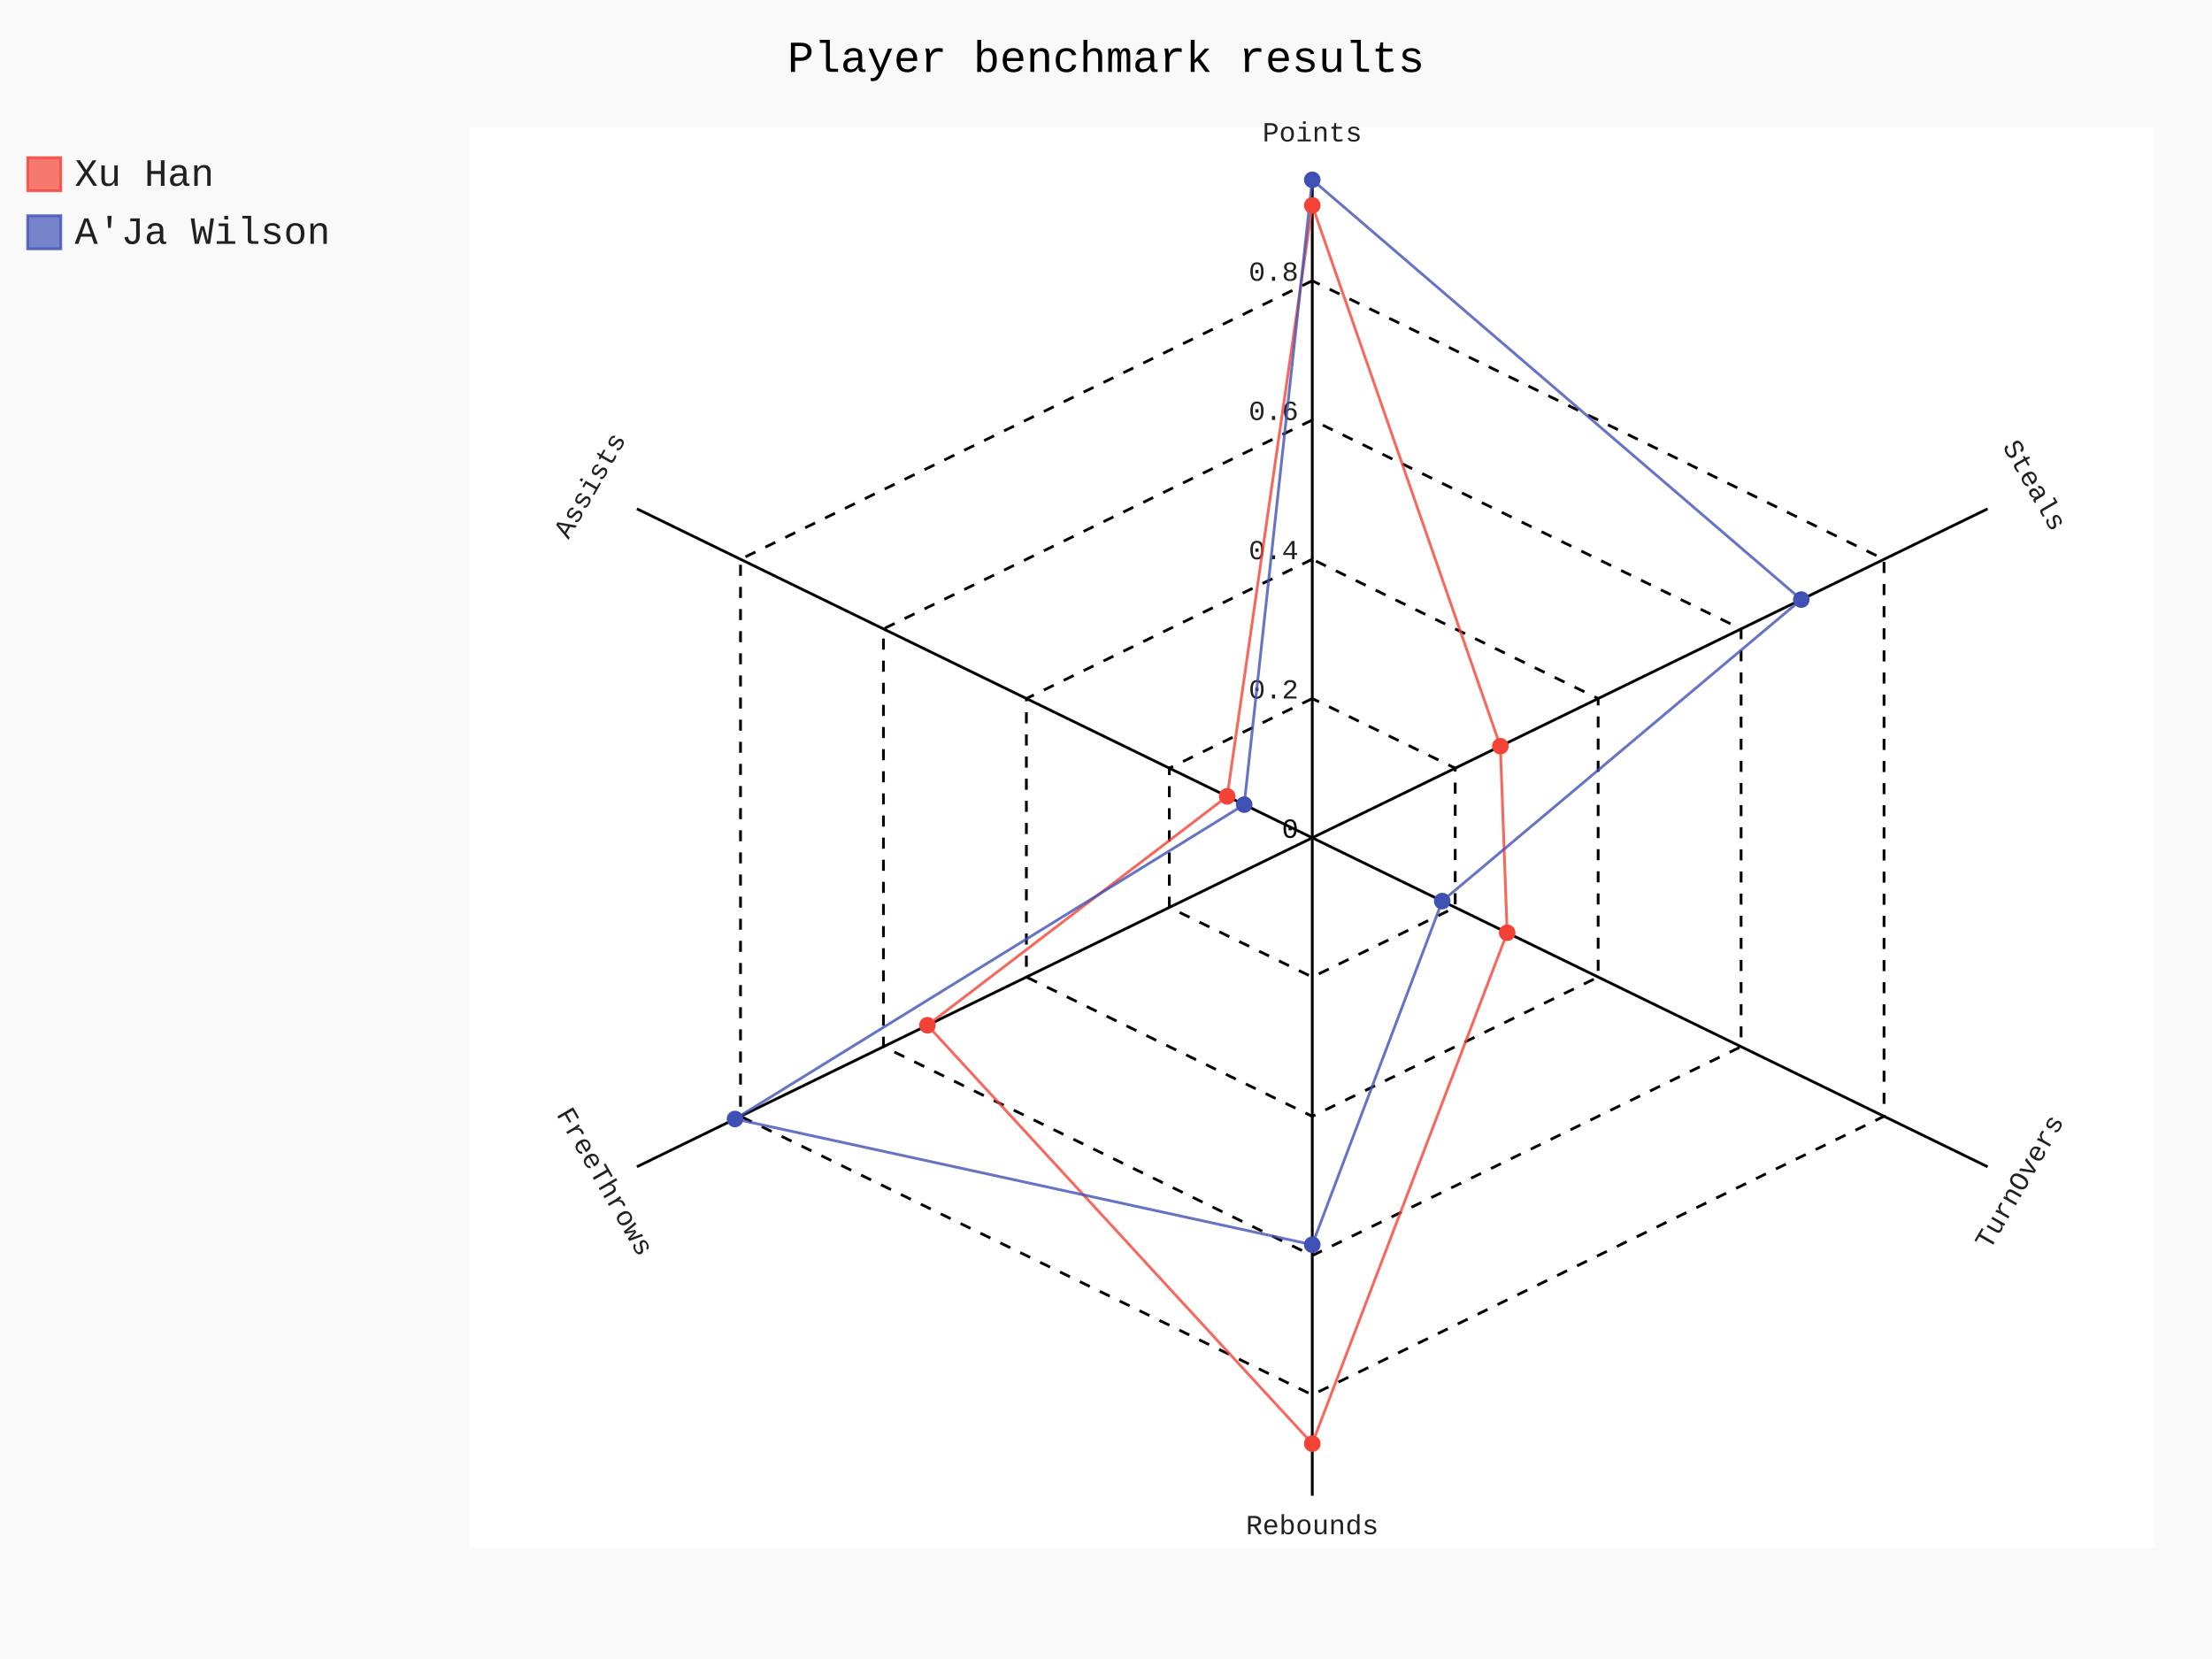
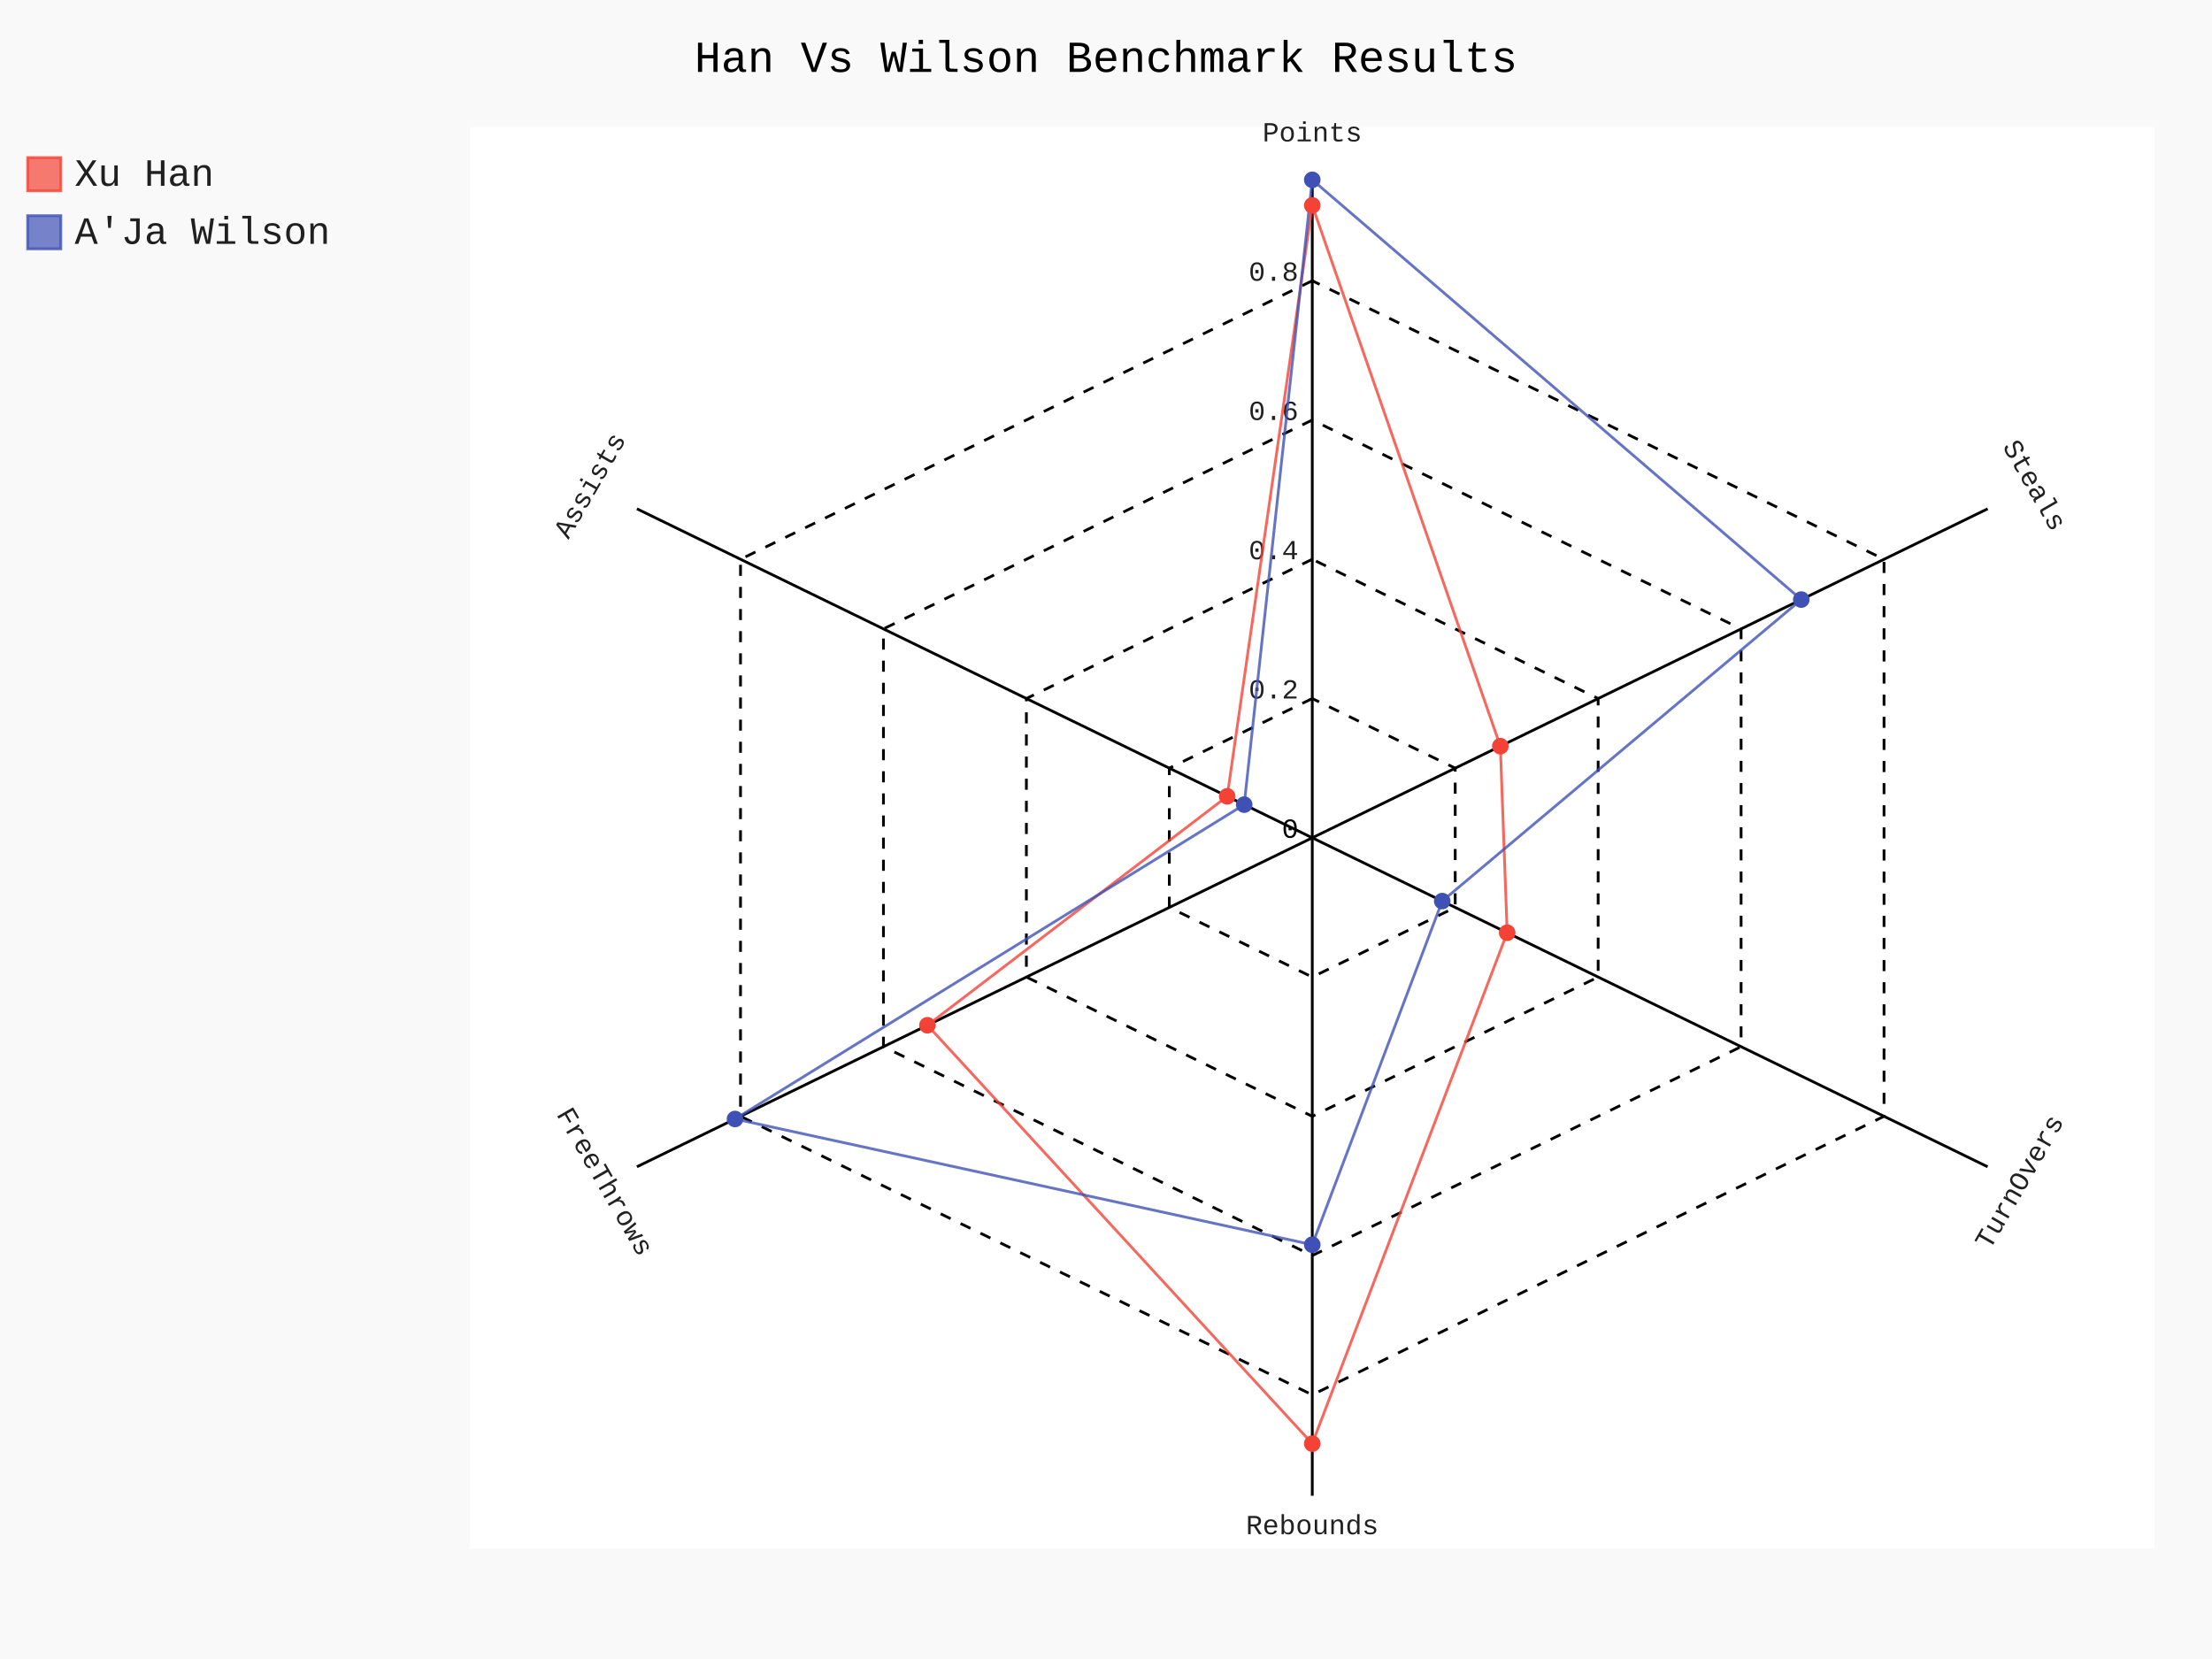
- <svg xmlns="http://www.w3.org/2000/svg" id="chart-10e624c0-9355-4be3-bc88-22c704979e40" class="pygal-chart" viewBox="0 0 800 600">
+ <svg xmlns="http://www.w3.org/2000/svg" id="chart-c06e65e0-4abf-4f84-b5f5-542a9393f679" class="pygal-chart" viewBox="0 0 800 600">
  <defs>
-     <style type="text/css">#chart-10e624c0-9355-4be3-bc88-22c704979e40{-webkit-user-select:none;-webkit-font-smoothing:antialiased;font-family:Consolas,"Liberation Mono",Menlo,Courier,monospace}#chart-10e624c0-9355-4be3-bc88-22c704979e40 .title{font-family:Consolas,"Liberation Mono",Menlo,Courier,monospace;font-size:16px}#chart-10e624c0-9355-4be3-bc88-22c704979e40 .legends .legend text{font-family:Consolas,"Liberation Mono",Menlo,Courier,monospace;font-size:14px}#chart-10e624c0-9355-4be3-bc88-22c704979e40 .axis text{font-family:Consolas,"Liberation Mono",Menlo,Courier,monospace;font-size:10px}#chart-10e624c0-9355-4be3-bc88-22c704979e40 .axis text.major{font-family:Consolas,"Liberation Mono",Menlo,Courier,monospace;font-size:10px}#chart-10e624c0-9355-4be3-bc88-22c704979e40 .text-overlay text.value{font-family:Consolas,"Liberation Mono",Menlo,Courier,monospace;font-size:16px}#chart-10e624c0-9355-4be3-bc88-22c704979e40 .text-overlay text.label{font-family:Consolas,"Liberation Mono",Menlo,Courier,monospace;font-size:10px}#chart-10e624c0-9355-4be3-bc88-22c704979e40 .tooltip{font-family:Consolas,"Liberation Mono",Menlo,Courier,monospace;font-size:14px}#chart-10e624c0-9355-4be3-bc88-22c704979e40 text.no_data{font-family:Consolas,"Liberation Mono",Menlo,Courier,monospace;font-size:64px}
- #chart-10e624c0-9355-4be3-bc88-22c704979e40{background-color:rgba(249,249,249,1)}#chart-10e624c0-9355-4be3-bc88-22c704979e40 path,#chart-10e624c0-9355-4be3-bc88-22c704979e40 line,#chart-10e624c0-9355-4be3-bc88-22c704979e40 rect,#chart-10e624c0-9355-4be3-bc88-22c704979e40 circle{-webkit-transition:150ms;-moz-transition:150ms;transition:150ms}#chart-10e624c0-9355-4be3-bc88-22c704979e40 .graph &gt; .background{fill:rgba(249,249,249,1)}#chart-10e624c0-9355-4be3-bc88-22c704979e40 .plot &gt; .background{fill:rgba(255,255,255,1)}#chart-10e624c0-9355-4be3-bc88-22c704979e40 .graph{fill:rgba(0,0,0,.87)}#chart-10e624c0-9355-4be3-bc88-22c704979e40 text.no_data{fill:rgba(0,0,0,1)}#chart-10e624c0-9355-4be3-bc88-22c704979e40 .title{fill:rgba(0,0,0,1)}#chart-10e624c0-9355-4be3-bc88-22c704979e40 .legends .legend text{fill:rgba(0,0,0,.87)}#chart-10e624c0-9355-4be3-bc88-22c704979e40 .legends .legend:hover text{fill:rgba(0,0,0,1)}#chart-10e624c0-9355-4be3-bc88-22c704979e40 .axis .line{stroke:rgba(0,0,0,1)}#chart-10e624c0-9355-4be3-bc88-22c704979e40 .axis .guide.line{stroke:rgba(0,0,0,.54)}#chart-10e624c0-9355-4be3-bc88-22c704979e40 .axis .major.line{stroke:rgba(0,0,0,.87)}#chart-10e624c0-9355-4be3-bc88-22c704979e40 .axis text.major{fill:rgba(0,0,0,1)}#chart-10e624c0-9355-4be3-bc88-22c704979e40 .axis.y .guides:hover .guide.line,#chart-10e624c0-9355-4be3-bc88-22c704979e40 .line-graph .axis.x .guides:hover .guide.line,#chart-10e624c0-9355-4be3-bc88-22c704979e40 .stackedline-graph .axis.x .guides:hover .guide.line,#chart-10e624c0-9355-4be3-bc88-22c704979e40 .xy-graph .axis.x .guides:hover .guide.line{stroke:rgba(0,0,0,1)}#chart-10e624c0-9355-4be3-bc88-22c704979e40 .axis .guides:hover text{fill:rgba(0,0,0,1)}#chart-10e624c0-9355-4be3-bc88-22c704979e40 .reactive{fill-opacity:.7;stroke-opacity:.8;stroke-width:1}#chart-10e624c0-9355-4be3-bc88-22c704979e40 .ci{stroke:rgba(0,0,0,.87)}#chart-10e624c0-9355-4be3-bc88-22c704979e40 .reactive.active,#chart-10e624c0-9355-4be3-bc88-22c704979e40 .active .reactive{fill-opacity:.8;stroke-opacity:.9;stroke-width:4}#chart-10e624c0-9355-4be3-bc88-22c704979e40 .ci .reactive.active{stroke-width:1.5}#chart-10e624c0-9355-4be3-bc88-22c704979e40 .series text{fill:rgba(0,0,0,1)}#chart-10e624c0-9355-4be3-bc88-22c704979e40 .tooltip rect{fill:rgba(255,255,255,1);stroke:rgba(0,0,0,1);-webkit-transition:opacity 150ms;-moz-transition:opacity 150ms;transition:opacity 150ms}#chart-10e624c0-9355-4be3-bc88-22c704979e40 .tooltip .label{fill:rgba(0,0,0,.87)}#chart-10e624c0-9355-4be3-bc88-22c704979e40 .tooltip .label{fill:rgba(0,0,0,.87)}#chart-10e624c0-9355-4be3-bc88-22c704979e40 .tooltip .legend{font-size:.8em;fill:rgba(0,0,0,.54)}#chart-10e624c0-9355-4be3-bc88-22c704979e40 .tooltip .x_label{font-size:.6em;fill:rgba(0,0,0,1)}#chart-10e624c0-9355-4be3-bc88-22c704979e40 .tooltip .xlink{font-size:.5em;text-decoration:underline}#chart-10e624c0-9355-4be3-bc88-22c704979e40 .tooltip .value{font-size:1.5em}#chart-10e624c0-9355-4be3-bc88-22c704979e40 .bound{font-size:.5em}#chart-10e624c0-9355-4be3-bc88-22c704979e40 .max-value{font-size:.75em;fill:rgba(0,0,0,.54)}#chart-10e624c0-9355-4be3-bc88-22c704979e40 .map-element{fill:rgba(255,255,255,1);stroke:rgba(0,0,0,.54) !important}#chart-10e624c0-9355-4be3-bc88-22c704979e40 .map-element .reactive{fill-opacity:inherit;stroke-opacity:inherit}#chart-10e624c0-9355-4be3-bc88-22c704979e40 .color-0,#chart-10e624c0-9355-4be3-bc88-22c704979e40 .color-0 a:visited{stroke:#F44336;fill:#F44336}#chart-10e624c0-9355-4be3-bc88-22c704979e40 .color-1,#chart-10e624c0-9355-4be3-bc88-22c704979e40 .color-1 a:visited{stroke:#3F51B5;fill:#3F51B5}#chart-10e624c0-9355-4be3-bc88-22c704979e40 .text-overlay .color-0 text{fill:black}#chart-10e624c0-9355-4be3-bc88-22c704979e40 .text-overlay .color-1 text{fill:black}
- #chart-10e624c0-9355-4be3-bc88-22c704979e40 text.no_data{text-anchor:middle}#chart-10e624c0-9355-4be3-bc88-22c704979e40 .guide.line{fill:none}#chart-10e624c0-9355-4be3-bc88-22c704979e40 .centered{text-anchor:middle}#chart-10e624c0-9355-4be3-bc88-22c704979e40 .title{text-anchor:middle}#chart-10e624c0-9355-4be3-bc88-22c704979e40 .legends .legend text{fill-opacity:1}#chart-10e624c0-9355-4be3-bc88-22c704979e40 .axis.x text{text-anchor:middle}#chart-10e624c0-9355-4be3-bc88-22c704979e40 .axis.x:not(.web) text[transform]{text-anchor:start}#chart-10e624c0-9355-4be3-bc88-22c704979e40 .axis.x:not(.web) text[transform].backwards{text-anchor:end}#chart-10e624c0-9355-4be3-bc88-22c704979e40 .axis.y text{text-anchor:end}#chart-10e624c0-9355-4be3-bc88-22c704979e40 .axis.y text[transform].backwards{text-anchor:start}#chart-10e624c0-9355-4be3-bc88-22c704979e40 .axis.y2 text{text-anchor:start}#chart-10e624c0-9355-4be3-bc88-22c704979e40 .axis.y2 text[transform].backwards{text-anchor:end}#chart-10e624c0-9355-4be3-bc88-22c704979e40 .axis .guide.line{stroke-dasharray:4,4;stroke:black}#chart-10e624c0-9355-4be3-bc88-22c704979e40 .axis .major.guide.line{stroke-dasharray:6,6;stroke:black}#chart-10e624c0-9355-4be3-bc88-22c704979e40 .horizontal .axis.y .guide.line,#chart-10e624c0-9355-4be3-bc88-22c704979e40 .horizontal .axis.y2 .guide.line,#chart-10e624c0-9355-4be3-bc88-22c704979e40 .vertical .axis.x .guide.line{opacity:0}#chart-10e624c0-9355-4be3-bc88-22c704979e40 .horizontal .axis.always_show .guide.line,#chart-10e624c0-9355-4be3-bc88-22c704979e40 .vertical .axis.always_show .guide.line{opacity:1 !important}#chart-10e624c0-9355-4be3-bc88-22c704979e40 .axis.y .guides:hover .guide.line,#chart-10e624c0-9355-4be3-bc88-22c704979e40 .axis.y2 .guides:hover .guide.line,#chart-10e624c0-9355-4be3-bc88-22c704979e40 .axis.x .guides:hover .guide.line{opacity:1}#chart-10e624c0-9355-4be3-bc88-22c704979e40 .axis .guides:hover text{opacity:1}#chart-10e624c0-9355-4be3-bc88-22c704979e40 .nofill{fill:none}#chart-10e624c0-9355-4be3-bc88-22c704979e40 .subtle-fill{fill-opacity:.2}#chart-10e624c0-9355-4be3-bc88-22c704979e40 .dot{stroke-width:1px;fill-opacity:1;stroke-opacity:1}#chart-10e624c0-9355-4be3-bc88-22c704979e40 .dot.active{stroke-width:5px}#chart-10e624c0-9355-4be3-bc88-22c704979e40 .dot.negative{fill:transparent}#chart-10e624c0-9355-4be3-bc88-22c704979e40 text,#chart-10e624c0-9355-4be3-bc88-22c704979e40 tspan{stroke:none !important}#chart-10e624c0-9355-4be3-bc88-22c704979e40 .series text.active{opacity:1}#chart-10e624c0-9355-4be3-bc88-22c704979e40 .tooltip rect{fill-opacity:.95;stroke-width:.5}#chart-10e624c0-9355-4be3-bc88-22c704979e40 .tooltip text{fill-opacity:1}#chart-10e624c0-9355-4be3-bc88-22c704979e40 .showable{visibility:hidden}#chart-10e624c0-9355-4be3-bc88-22c704979e40 .showable.shown{visibility:visible}#chart-10e624c0-9355-4be3-bc88-22c704979e40 .gauge-background{fill:rgba(229,229,229,1);stroke:none}#chart-10e624c0-9355-4be3-bc88-22c704979e40 .bg-lines{stroke:rgba(249,249,249,1);stroke-width:2px}</style>
+     <style type="text/css">#chart-c06e65e0-4abf-4f84-b5f5-542a9393f679{-webkit-user-select:none;-webkit-font-smoothing:antialiased;font-family:Consolas,"Liberation Mono",Menlo,Courier,monospace}#chart-c06e65e0-4abf-4f84-b5f5-542a9393f679 .title{font-family:Consolas,"Liberation Mono",Menlo,Courier,monospace;font-size:16px}#chart-c06e65e0-4abf-4f84-b5f5-542a9393f679 .legends .legend text{font-family:Consolas,"Liberation Mono",Menlo,Courier,monospace;font-size:14px}#chart-c06e65e0-4abf-4f84-b5f5-542a9393f679 .axis text{font-family:Consolas,"Liberation Mono",Menlo,Courier,monospace;font-size:10px}#chart-c06e65e0-4abf-4f84-b5f5-542a9393f679 .axis text.major{font-family:Consolas,"Liberation Mono",Menlo,Courier,monospace;font-size:10px}#chart-c06e65e0-4abf-4f84-b5f5-542a9393f679 .text-overlay text.value{font-family:Consolas,"Liberation Mono",Menlo,Courier,monospace;font-size:16px}#chart-c06e65e0-4abf-4f84-b5f5-542a9393f679 .text-overlay text.label{font-family:Consolas,"Liberation Mono",Menlo,Courier,monospace;font-size:10px}#chart-c06e65e0-4abf-4f84-b5f5-542a9393f679 .tooltip{font-family:Consolas,"Liberation Mono",Menlo,Courier,monospace;font-size:14px}#chart-c06e65e0-4abf-4f84-b5f5-542a9393f679 text.no_data{font-family:Consolas,"Liberation Mono",Menlo,Courier,monospace;font-size:64px}
+ #chart-c06e65e0-4abf-4f84-b5f5-542a9393f679{background-color:rgba(249,249,249,1)}#chart-c06e65e0-4abf-4f84-b5f5-542a9393f679 path,#chart-c06e65e0-4abf-4f84-b5f5-542a9393f679 line,#chart-c06e65e0-4abf-4f84-b5f5-542a9393f679 rect,#chart-c06e65e0-4abf-4f84-b5f5-542a9393f679 circle{-webkit-transition:150ms;-moz-transition:150ms;transition:150ms}#chart-c06e65e0-4abf-4f84-b5f5-542a9393f679 .graph &gt; .background{fill:rgba(249,249,249,1)}#chart-c06e65e0-4abf-4f84-b5f5-542a9393f679 .plot &gt; .background{fill:rgba(255,255,255,1)}#chart-c06e65e0-4abf-4f84-b5f5-542a9393f679 .graph{fill:rgba(0,0,0,.87)}#chart-c06e65e0-4abf-4f84-b5f5-542a9393f679 text.no_data{fill:rgba(0,0,0,1)}#chart-c06e65e0-4abf-4f84-b5f5-542a9393f679 .title{fill:rgba(0,0,0,1)}#chart-c06e65e0-4abf-4f84-b5f5-542a9393f679 .legends .legend text{fill:rgba(0,0,0,.87)}#chart-c06e65e0-4abf-4f84-b5f5-542a9393f679 .legends .legend:hover text{fill:rgba(0,0,0,1)}#chart-c06e65e0-4abf-4f84-b5f5-542a9393f679 .axis .line{stroke:rgba(0,0,0,1)}#chart-c06e65e0-4abf-4f84-b5f5-542a9393f679 .axis .guide.line{stroke:rgba(0,0,0,.54)}#chart-c06e65e0-4abf-4f84-b5f5-542a9393f679 .axis .major.line{stroke:rgba(0,0,0,.87)}#chart-c06e65e0-4abf-4f84-b5f5-542a9393f679 .axis text.major{fill:rgba(0,0,0,1)}#chart-c06e65e0-4abf-4f84-b5f5-542a9393f679 .axis.y .guides:hover .guide.line,#chart-c06e65e0-4abf-4f84-b5f5-542a9393f679 .line-graph .axis.x .guides:hover .guide.line,#chart-c06e65e0-4abf-4f84-b5f5-542a9393f679 .stackedline-graph .axis.x .guides:hover .guide.line,#chart-c06e65e0-4abf-4f84-b5f5-542a9393f679 .xy-graph .axis.x .guides:hover .guide.line{stroke:rgba(0,0,0,1)}#chart-c06e65e0-4abf-4f84-b5f5-542a9393f679 .axis .guides:hover text{fill:rgba(0,0,0,1)}#chart-c06e65e0-4abf-4f84-b5f5-542a9393f679 .reactive{fill-opacity:.7;stroke-opacity:.8;stroke-width:1}#chart-c06e65e0-4abf-4f84-b5f5-542a9393f679 .ci{stroke:rgba(0,0,0,.87)}#chart-c06e65e0-4abf-4f84-b5f5-542a9393f679 .reactive.active,#chart-c06e65e0-4abf-4f84-b5f5-542a9393f679 .active .reactive{fill-opacity:.8;stroke-opacity:.9;stroke-width:4}#chart-c06e65e0-4abf-4f84-b5f5-542a9393f679 .ci .reactive.active{stroke-width:1.5}#chart-c06e65e0-4abf-4f84-b5f5-542a9393f679 .series text{fill:rgba(0,0,0,1)}#chart-c06e65e0-4abf-4f84-b5f5-542a9393f679 .tooltip rect{fill:rgba(255,255,255,1);stroke:rgba(0,0,0,1);-webkit-transition:opacity 150ms;-moz-transition:opacity 150ms;transition:opacity 150ms}#chart-c06e65e0-4abf-4f84-b5f5-542a9393f679 .tooltip .label{fill:rgba(0,0,0,.87)}#chart-c06e65e0-4abf-4f84-b5f5-542a9393f679 .tooltip .label{fill:rgba(0,0,0,.87)}#chart-c06e65e0-4abf-4f84-b5f5-542a9393f679 .tooltip .legend{font-size:.8em;fill:rgba(0,0,0,.54)}#chart-c06e65e0-4abf-4f84-b5f5-542a9393f679 .tooltip .x_label{font-size:.6em;fill:rgba(0,0,0,1)}#chart-c06e65e0-4abf-4f84-b5f5-542a9393f679 .tooltip .xlink{font-size:.5em;text-decoration:underline}#chart-c06e65e0-4abf-4f84-b5f5-542a9393f679 .tooltip .value{font-size:1.5em}#chart-c06e65e0-4abf-4f84-b5f5-542a9393f679 .bound{font-size:.5em}#chart-c06e65e0-4abf-4f84-b5f5-542a9393f679 .max-value{font-size:.75em;fill:rgba(0,0,0,.54)}#chart-c06e65e0-4abf-4f84-b5f5-542a9393f679 .map-element{fill:rgba(255,255,255,1);stroke:rgba(0,0,0,.54) !important}#chart-c06e65e0-4abf-4f84-b5f5-542a9393f679 .map-element .reactive{fill-opacity:inherit;stroke-opacity:inherit}#chart-c06e65e0-4abf-4f84-b5f5-542a9393f679 .color-0,#chart-c06e65e0-4abf-4f84-b5f5-542a9393f679 .color-0 a:visited{stroke:#F44336;fill:#F44336}#chart-c06e65e0-4abf-4f84-b5f5-542a9393f679 .color-1,#chart-c06e65e0-4abf-4f84-b5f5-542a9393f679 .color-1 a:visited{stroke:#3F51B5;fill:#3F51B5}#chart-c06e65e0-4abf-4f84-b5f5-542a9393f679 .text-overlay .color-0 text{fill:black}#chart-c06e65e0-4abf-4f84-b5f5-542a9393f679 .text-overlay .color-1 text{fill:black}
+ #chart-c06e65e0-4abf-4f84-b5f5-542a9393f679 text.no_data{text-anchor:middle}#chart-c06e65e0-4abf-4f84-b5f5-542a9393f679 .guide.line{fill:none}#chart-c06e65e0-4abf-4f84-b5f5-542a9393f679 .centered{text-anchor:middle}#chart-c06e65e0-4abf-4f84-b5f5-542a9393f679 .title{text-anchor:middle}#chart-c06e65e0-4abf-4f84-b5f5-542a9393f679 .legends .legend text{fill-opacity:1}#chart-c06e65e0-4abf-4f84-b5f5-542a9393f679 .axis.x text{text-anchor:middle}#chart-c06e65e0-4abf-4f84-b5f5-542a9393f679 .axis.x:not(.web) text[transform]{text-anchor:start}#chart-c06e65e0-4abf-4f84-b5f5-542a9393f679 .axis.x:not(.web) text[transform].backwards{text-anchor:end}#chart-c06e65e0-4abf-4f84-b5f5-542a9393f679 .axis.y text{text-anchor:end}#chart-c06e65e0-4abf-4f84-b5f5-542a9393f679 .axis.y text[transform].backwards{text-anchor:start}#chart-c06e65e0-4abf-4f84-b5f5-542a9393f679 .axis.y2 text{text-anchor:start}#chart-c06e65e0-4abf-4f84-b5f5-542a9393f679 .axis.y2 text[transform].backwards{text-anchor:end}#chart-c06e65e0-4abf-4f84-b5f5-542a9393f679 .axis .guide.line{stroke-dasharray:4,4;stroke:black}#chart-c06e65e0-4abf-4f84-b5f5-542a9393f679 .axis .major.guide.line{stroke-dasharray:6,6;stroke:black}#chart-c06e65e0-4abf-4f84-b5f5-542a9393f679 .horizontal .axis.y .guide.line,#chart-c06e65e0-4abf-4f84-b5f5-542a9393f679 .horizontal .axis.y2 .guide.line,#chart-c06e65e0-4abf-4f84-b5f5-542a9393f679 .vertical .axis.x .guide.line{opacity:0}#chart-c06e65e0-4abf-4f84-b5f5-542a9393f679 .horizontal .axis.always_show .guide.line,#chart-c06e65e0-4abf-4f84-b5f5-542a9393f679 .vertical .axis.always_show .guide.line{opacity:1 !important}#chart-c06e65e0-4abf-4f84-b5f5-542a9393f679 .axis.y .guides:hover .guide.line,#chart-c06e65e0-4abf-4f84-b5f5-542a9393f679 .axis.y2 .guides:hover .guide.line,#chart-c06e65e0-4abf-4f84-b5f5-542a9393f679 .axis.x .guides:hover .guide.line{opacity:1}#chart-c06e65e0-4abf-4f84-b5f5-542a9393f679 .axis .guides:hover text{opacity:1}#chart-c06e65e0-4abf-4f84-b5f5-542a9393f679 .nofill{fill:none}#chart-c06e65e0-4abf-4f84-b5f5-542a9393f679 .subtle-fill{fill-opacity:.2}#chart-c06e65e0-4abf-4f84-b5f5-542a9393f679 .dot{stroke-width:1px;fill-opacity:1;stroke-opacity:1}#chart-c06e65e0-4abf-4f84-b5f5-542a9393f679 .dot.active{stroke-width:5px}#chart-c06e65e0-4abf-4f84-b5f5-542a9393f679 .dot.negative{fill:transparent}#chart-c06e65e0-4abf-4f84-b5f5-542a9393f679 text,#chart-c06e65e0-4abf-4f84-b5f5-542a9393f679 tspan{stroke:none !important}#chart-c06e65e0-4abf-4f84-b5f5-542a9393f679 .series text.active{opacity:1}#chart-c06e65e0-4abf-4f84-b5f5-542a9393f679 .tooltip rect{fill-opacity:.95;stroke-width:.5}#chart-c06e65e0-4abf-4f84-b5f5-542a9393f679 .tooltip text{fill-opacity:1}#chart-c06e65e0-4abf-4f84-b5f5-542a9393f679 .showable{visibility:hidden}#chart-c06e65e0-4abf-4f84-b5f5-542a9393f679 .showable.shown{visibility:visible}#chart-c06e65e0-4abf-4f84-b5f5-542a9393f679 .gauge-background{fill:rgba(229,229,229,1);stroke:none}#chart-c06e65e0-4abf-4f84-b5f5-542a9393f679 .bg-lines{stroke:rgba(249,249,249,1);stroke-width:2px}</style>
  </defs>
  <g class="graph radar-graph vertical">
    <rect x="0" y="0" width="800" height="600" class="background" />
    <g transform="translate(170, 46)" class="plot">
      <rect x="0" y="0" width="609.2" height="514" class="background" />
      <g class="axis y web">
        <g class="guides">
          <path d="M304.6 55.54 L97.816 156.27 97.816 357.73 304.6 458.46 511.384 357.73 511.384 156.27 304.6 55.54 Z" class="guide line" />
          <text x="299.6" y="55.54" class="">0.8</text>
        </g>
        <g class="guides">
          <path d="M304.6 105.905 L149.512 181.453 149.512 332.547 304.6 408.095 459.688 332.547 459.688 181.453 304.6 105.905 Z" class="guide line" />
          <text x="299.6" y="105.905" class="">0.6</text>
        </g>
        <g class="guides">
          <path d="M304.6 156.27 L201.208 206.635 201.208 307.365 304.6 357.73 407.992 307.365 407.992 206.635 304.6 156.27 Z" class="guide line" />
          <text x="299.6" y="156.27" class="">0.4</text>
        </g>
        <g class="guides">
          <path d="M304.6 206.635 L252.904 231.818 252.904 282.182 304.6 307.365 356.296 282.182 356.296 231.818 304.6 206.635 Z" class="guide line" />
          <text x="299.6" y="206.635" class="">0.2</text>
        </g>
        <g class="guides">
          <path d="M304.6 257 L304.6 257 304.6 257 304.6 257 304.6 257 304.6 257 304.6 257 Z" class="major guide line" />
          <text x="299.6" y="257.0" class="major">0</text>
        </g>
      </g>
      <g class="axis x web">
        <g class="guides">
          <path d="M304.6 257 L304.6 19.037" class="line" />
          <text x="304.6" y="5.14" class="" transform="rotate(0 304.6 5.14)">Points</text>
        </g>
        <g class="guides">
          <path d="M304.6 257 L60.349 138.019" class="line" />
          <text x="46.084" y="131.07" class="" transform="rotate(-60 46.08449 131.07)">Assists</text>
        </g>
        <g class="guides">
          <path d="M304.6 257 L60.349 375.981" class="line" />
          <text x="46.084" y="382.93" class="" transform="rotate(-300 46.08449 382.93)">FreeThrows</text>
        </g>
        <g class="guides">
          <path d="M304.6 257 L304.6 494.963" class="line" />
          <text x="304.6" y="508.86" class="" transform="rotate(-360 304.6 508.86)">Rebounds</text>
        </g>
        <g class="guides">
          <path d="M304.6 257 L548.851 375.981" class="line" />
          <text x="563.116" y="382.93" class="" transform="rotate(-420 563.1155 382.93)">TurnOvers</text>
        </g>
        <g class="guides">
          <path d="M304.6 257 L548.851 138.019" class="line" />
          <text x="563.116" y="131.07" class="" transform="rotate(-300 563.1155 131.07)">Steals</text>
        </g>
      </g>
      <g class="series serie-0 color-0">
        <path d="M304.6 28.278 L273.829 242.01 165.419 324.799 304.6 476.12 375.094 291.34 372.621 223.865 Z" class="line reactive nofill" />
      </g>
      <g class="series serie-1 color-1">
        <path d="M304.6 19.037 L279.983 245.008 95.828 358.699 304.6 404.17 351.596 279.893 481.454 170.849 Z" class="line reactive nofill" />
      </g>
    </g>
    <g class="titles">
-       <text x="400.0" y="26" class="title plot_title">Player benchmark results</text>
+       <text x="400.0" y="26" class="title plot_title">Han Vs Wilson Benchmark Results</text>
    </g>
    <g transform="translate(170, 46)" class="plot overlay">
      <g class="series serie-0 color-0">
        <g class="dots">
          <circle cx="304.6" cy="28.278" r="2.5" class="dot reactive tooltip-trigger" />
        </g>
        <g class="dots">
          <circle cx="273.829" cy="242.01" r="2.5" class="dot reactive tooltip-trigger" />
        </g>
        <g class="dots">
          <circle cx="165.419" cy="324.799" r="2.5" class="dot reactive tooltip-trigger" />
        </g>
        <g class="dots">
          <circle cx="304.6" cy="476.12" r="2.5" class="dot reactive tooltip-trigger" />
        </g>
        <g class="dots">
          <circle cx="375.094" cy="291.34" r="2.5" class="dot reactive tooltip-trigger" />
        </g>
        <g class="dots">
          <circle cx="372.621" cy="223.865" r="2.5" class="dot reactive tooltip-trigger" />
        </g>
      </g>
      <g class="series serie-1 color-1">
        <g class="dots">
          <circle cx="304.6" cy="19.037" r="2.5" class="dot reactive tooltip-trigger" />
        </g>
        <g class="dots">
          <circle cx="279.983" cy="245.008" r="2.5" class="dot reactive tooltip-trigger" />
        </g>
        <g class="dots">
          <circle cx="95.828" cy="358.699" r="2.5" class="dot reactive tooltip-trigger" />
        </g>
        <g class="dots">
          <circle cx="304.6" cy="404.17" r="2.5" class="dot reactive tooltip-trigger" />
        </g>
        <g class="dots">
          <circle cx="351.596" cy="279.893" r="2.5" class="dot reactive tooltip-trigger" />
        </g>
        <g class="dots">
          <circle cx="481.454" cy="170.849" r="2.5" class="dot reactive tooltip-trigger" />
        </g>
      </g>
    </g>
    <g transform="translate(170, 46)" class="plot text-overlay">
      <g class="series serie-0 color-0" />
      <g class="series serie-1 color-1" />
    </g>
    <g transform="translate(170, 46)" class="plot tooltip-overlay">
      <g transform="translate(0 0)" style="opacity: 0" class="tooltip">
        <rect rx="0" ry="0" width="0" height="0" class="tooltip-box" />
        <g class="text" />
      </g>
    </g>
    <g transform="translate(10, 56)" class="legends">
      <g id="activate-serie-0" class="legend reactive activate-serie">
        <rect x="0.0" y="1.0" width="12" height="12" class="color-0 reactive" />
        <text x="17.0" y="11.2">Xu Han</text>
      </g>
      <g id="activate-serie-1" class="legend reactive activate-serie">
        <rect x="0.0" y="22.0" width="12" height="12" class="color-1 reactive" />
        <text x="17.0" y="32.2">A'Ja  Wilson</text>
      </g>
    </g>
    <g transform="translate(790, 56)" class="legends" />
  </g>
</svg>
